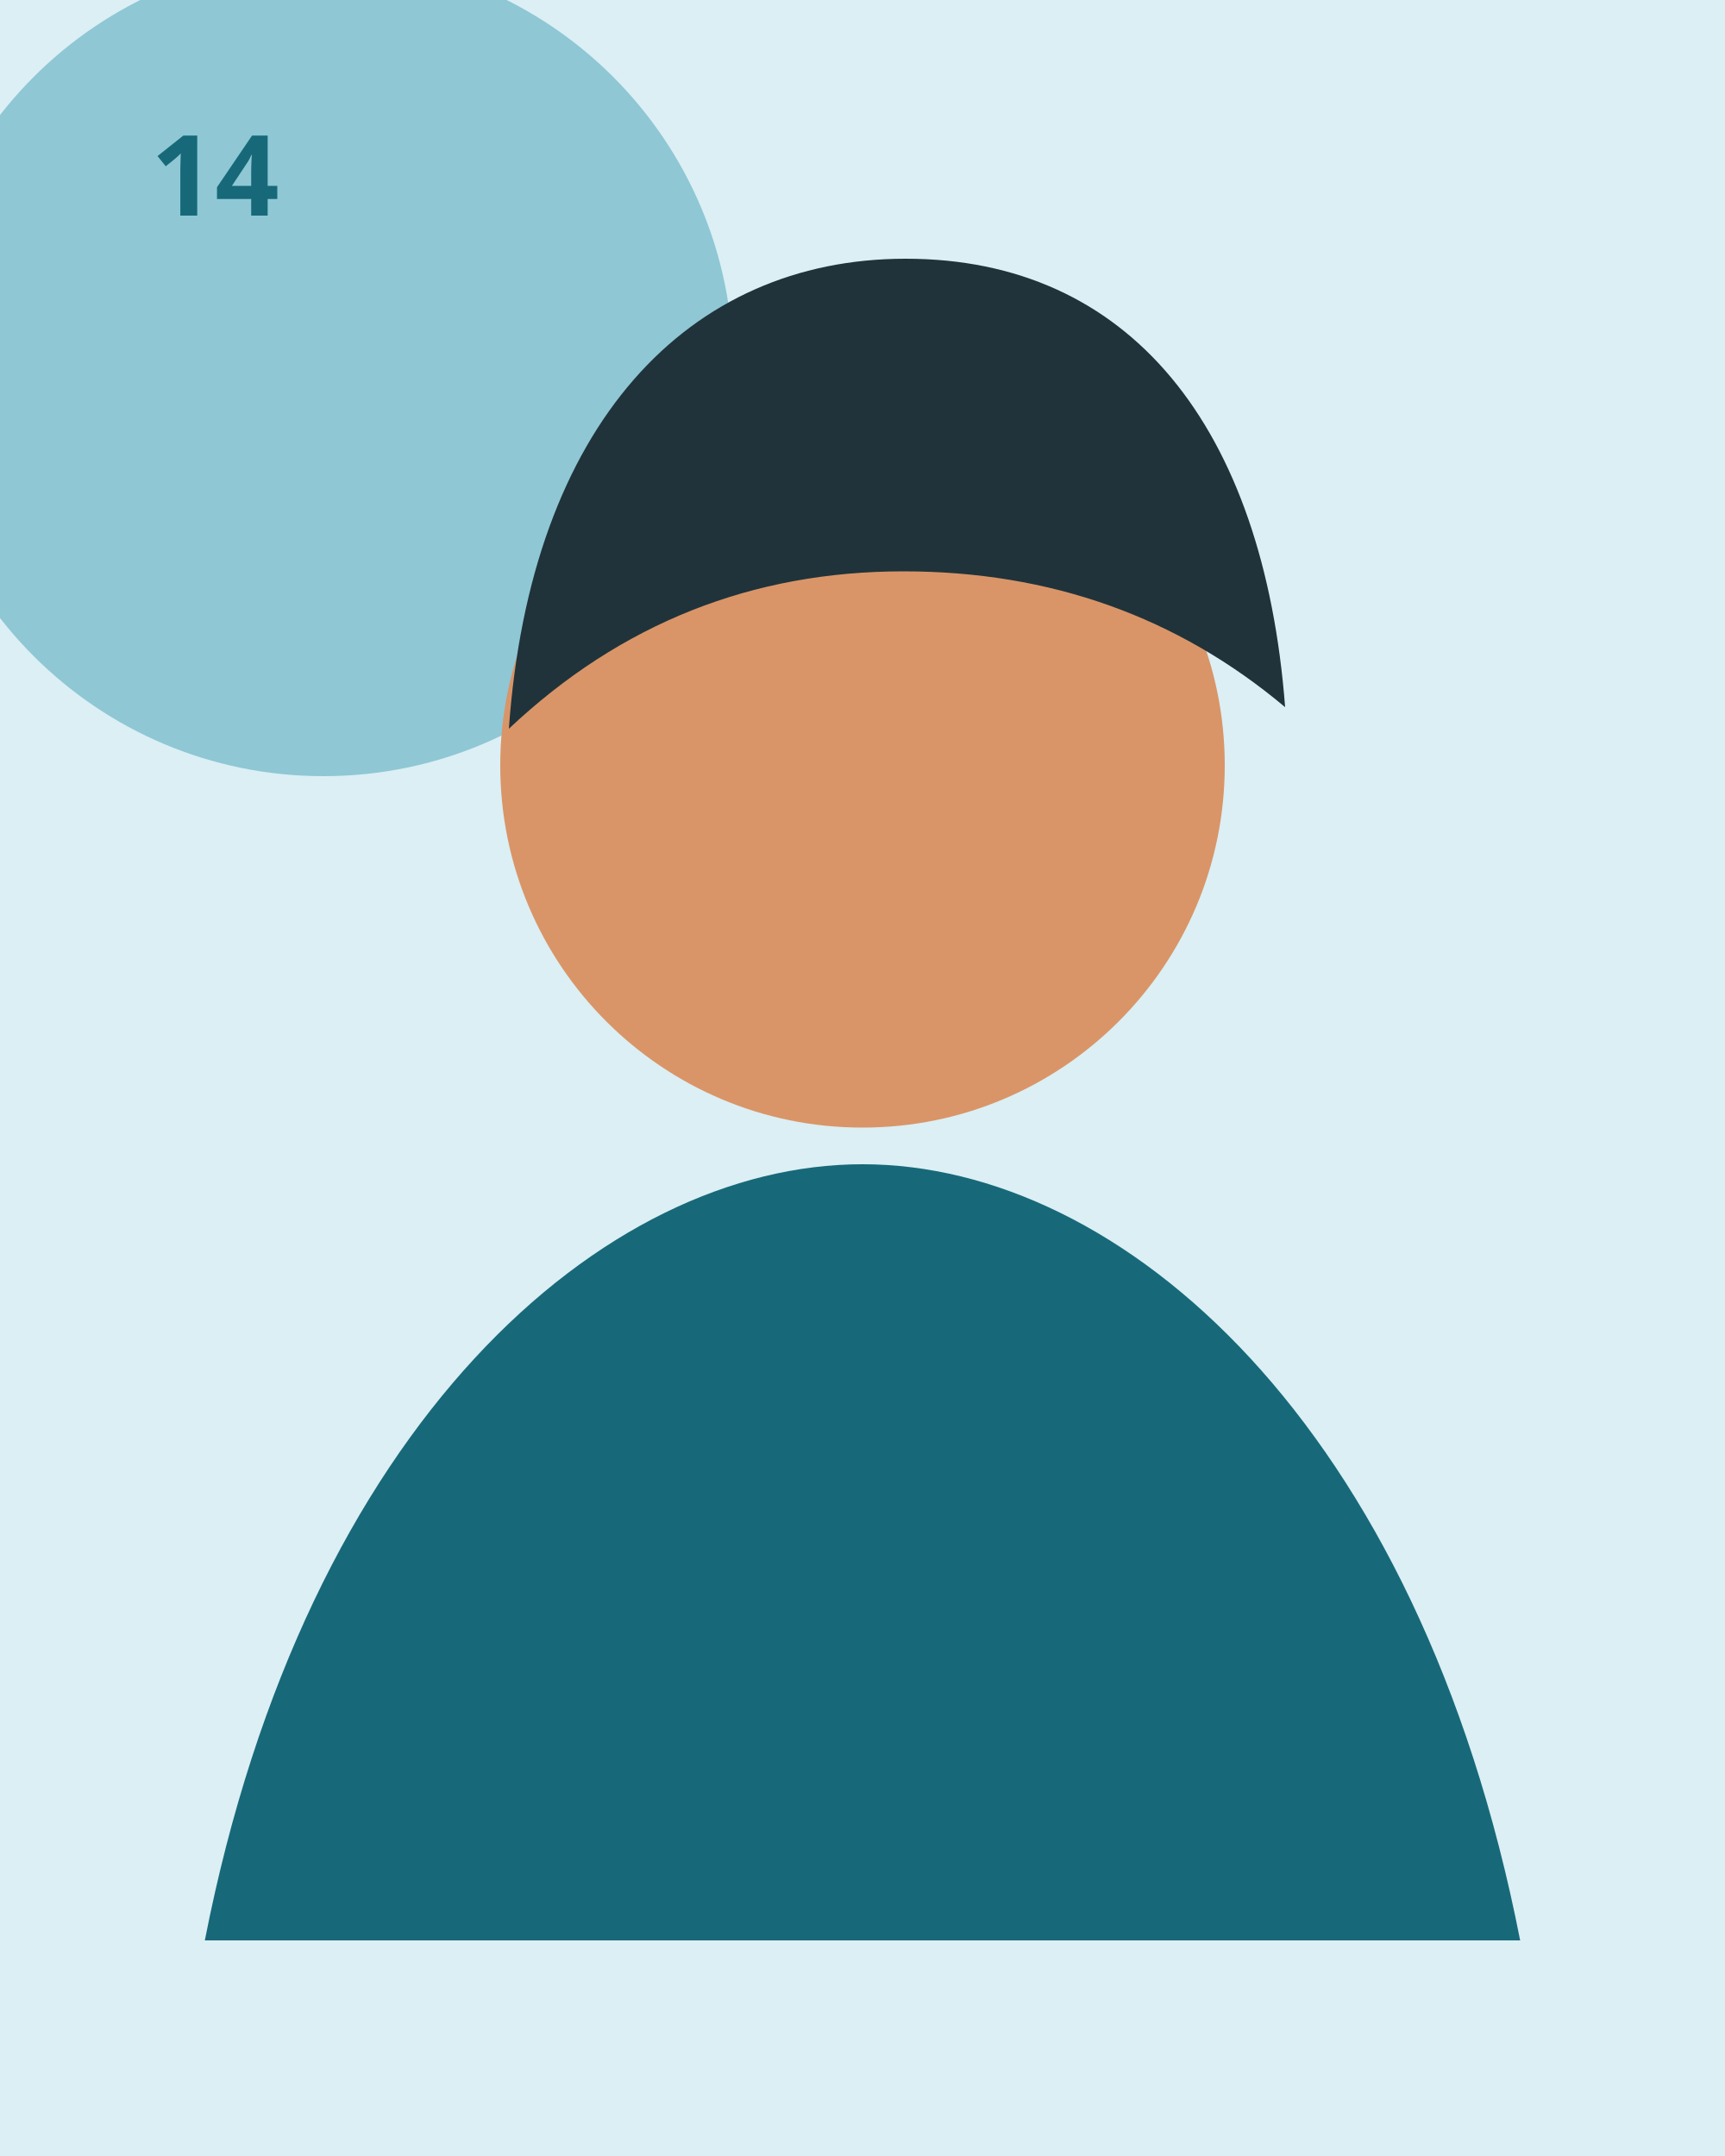
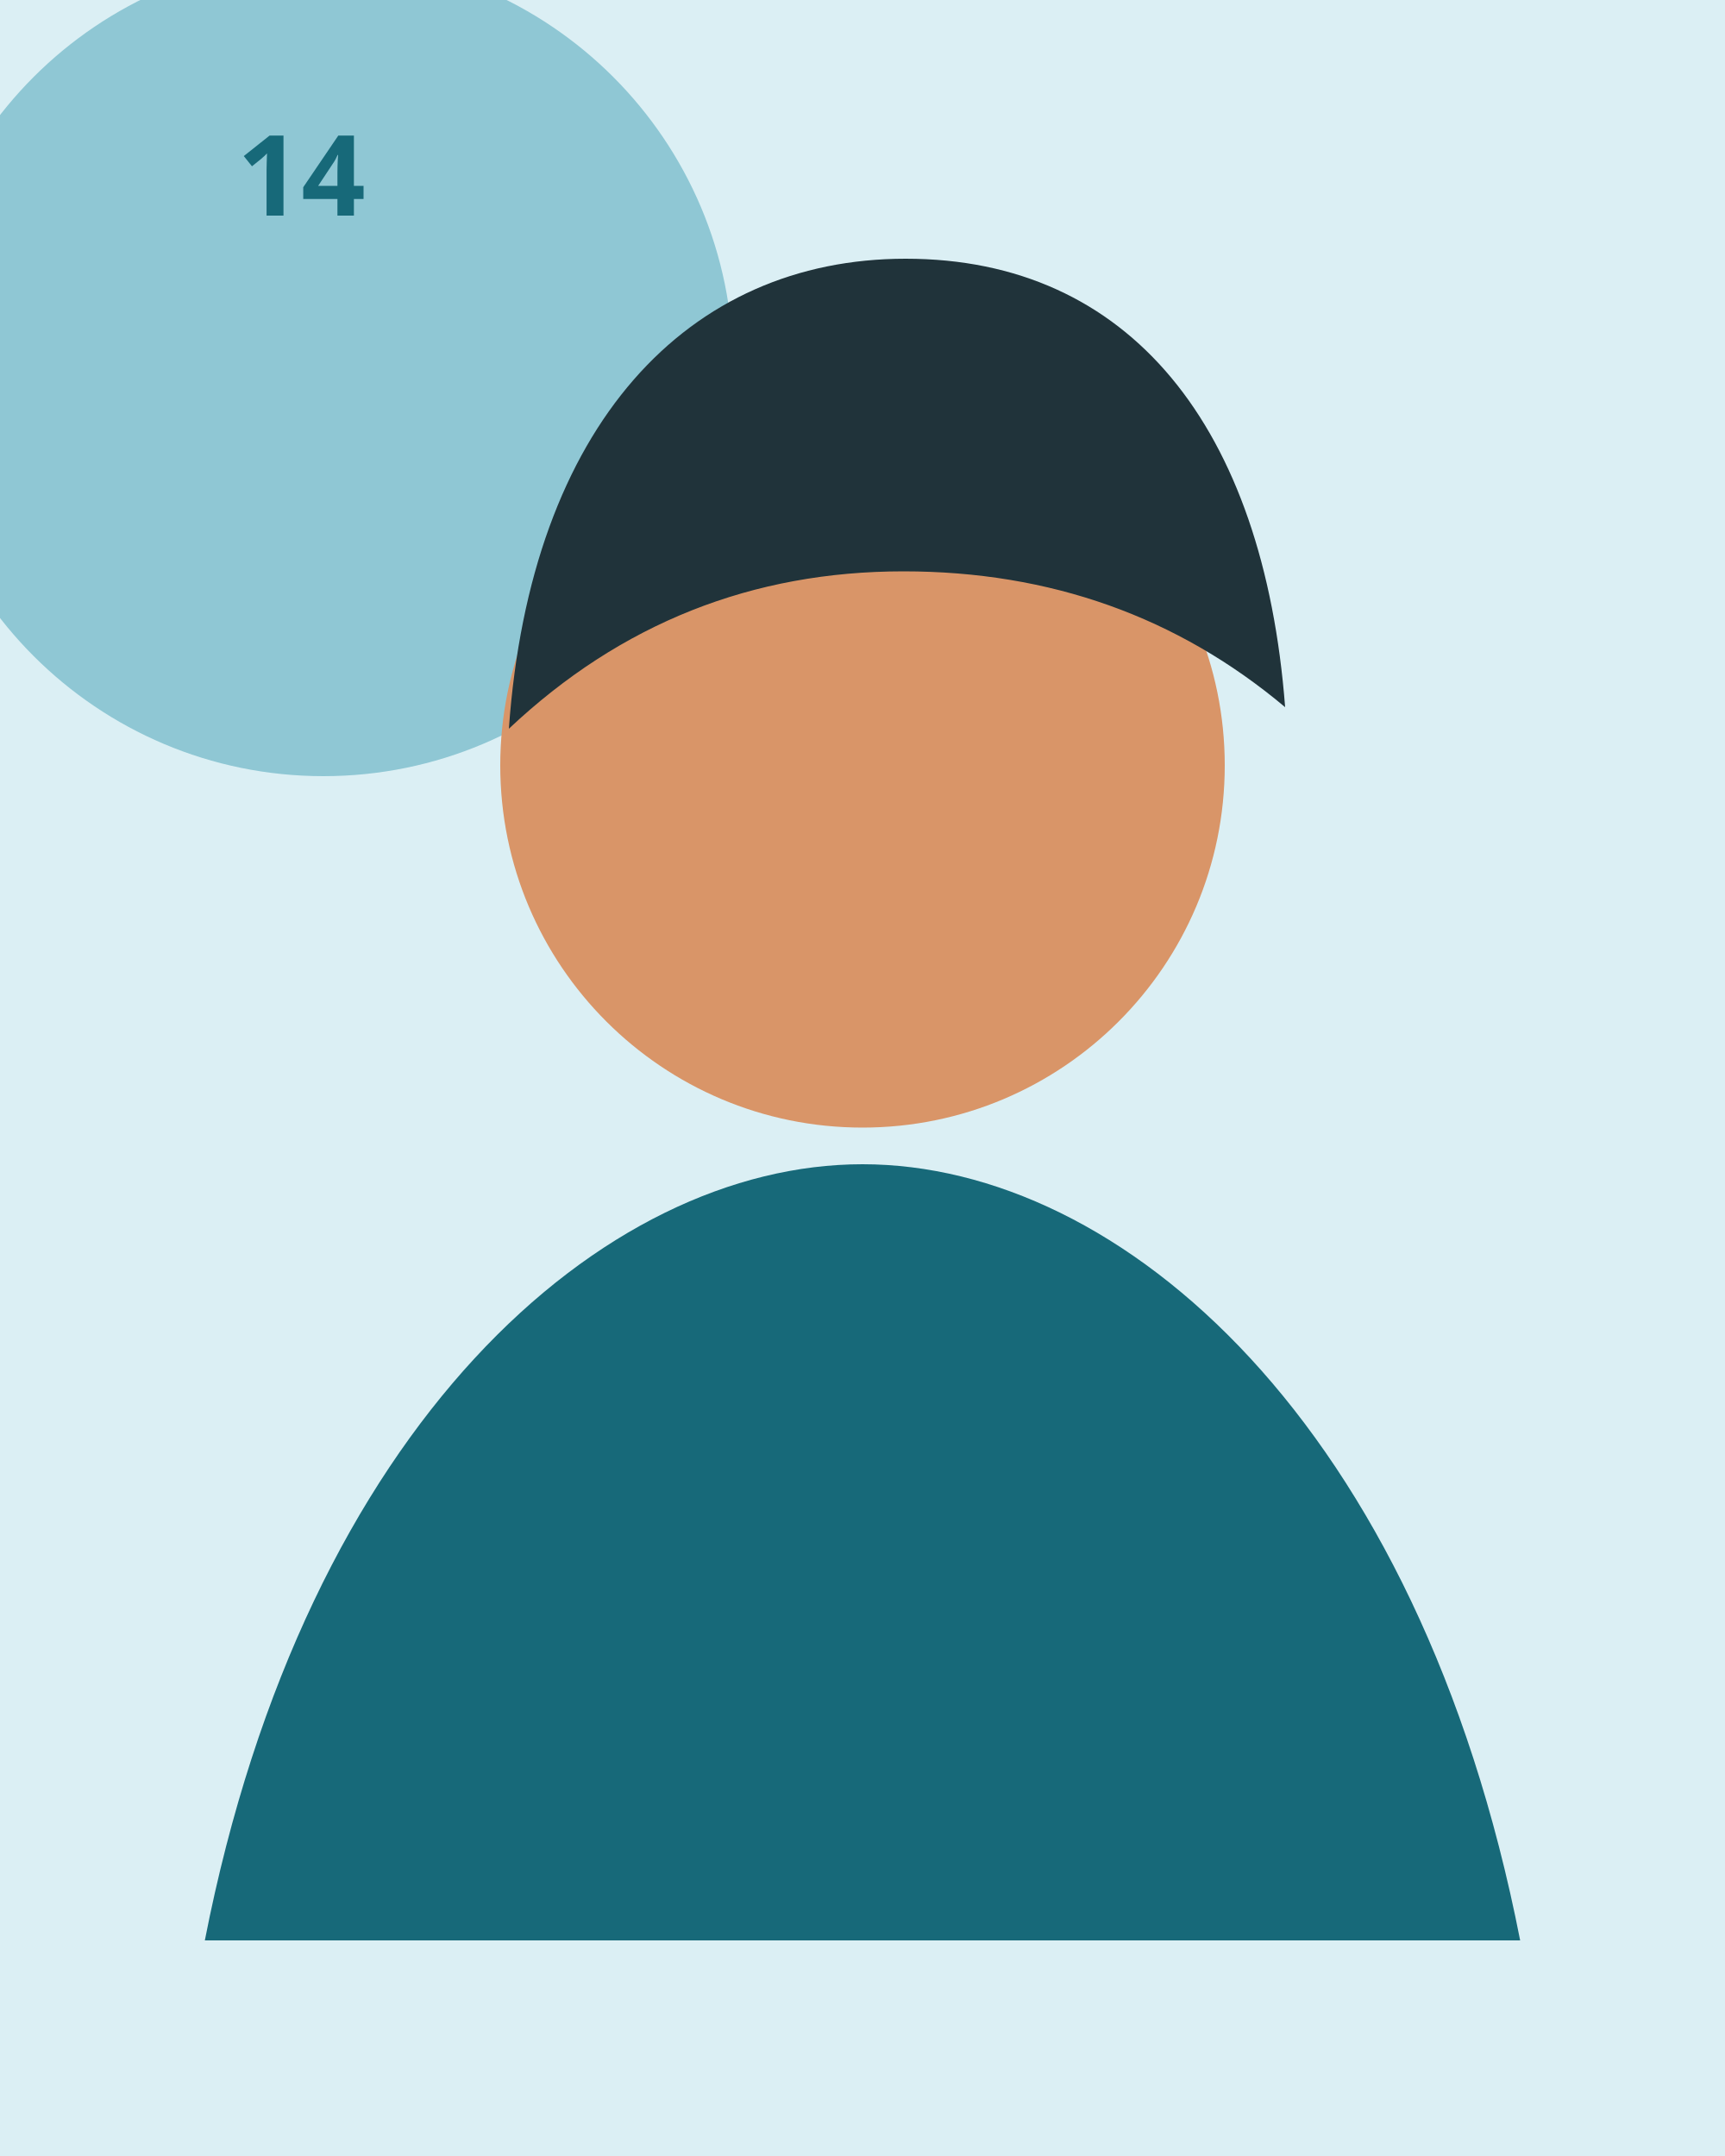
<svg xmlns="http://www.w3.org/2000/svg" viewBox="0 0 800 1000" role="img" aria-labelledby="title">
  <rect width="800" height="1000" fill="#dbeff4" />
  <circle cx="150" cy="170" r="190" fill="#8fc7d4" />
  <path d="M95 900c47-240 185-360 305-360s258 120 305 360" fill="#176979" />
  <circle cx="400" cy="355" r="168" fill="#d99568" />
  <path d="M236 338c10-141 83-218 184-218 104 0 166 78 176 208-50-42-109-63-177-63-70 0-131 24-183 73z" fill="#20333a" />
-   <text x="70" y="100" fill="#176979" font-family="sans-serif" font-size="52" font-weight="700">14</text>
+   <text x="110" y="100" fill="#176979" font-family="sans-serif" font-size="52" font-weight="700">14</text>
</svg>
